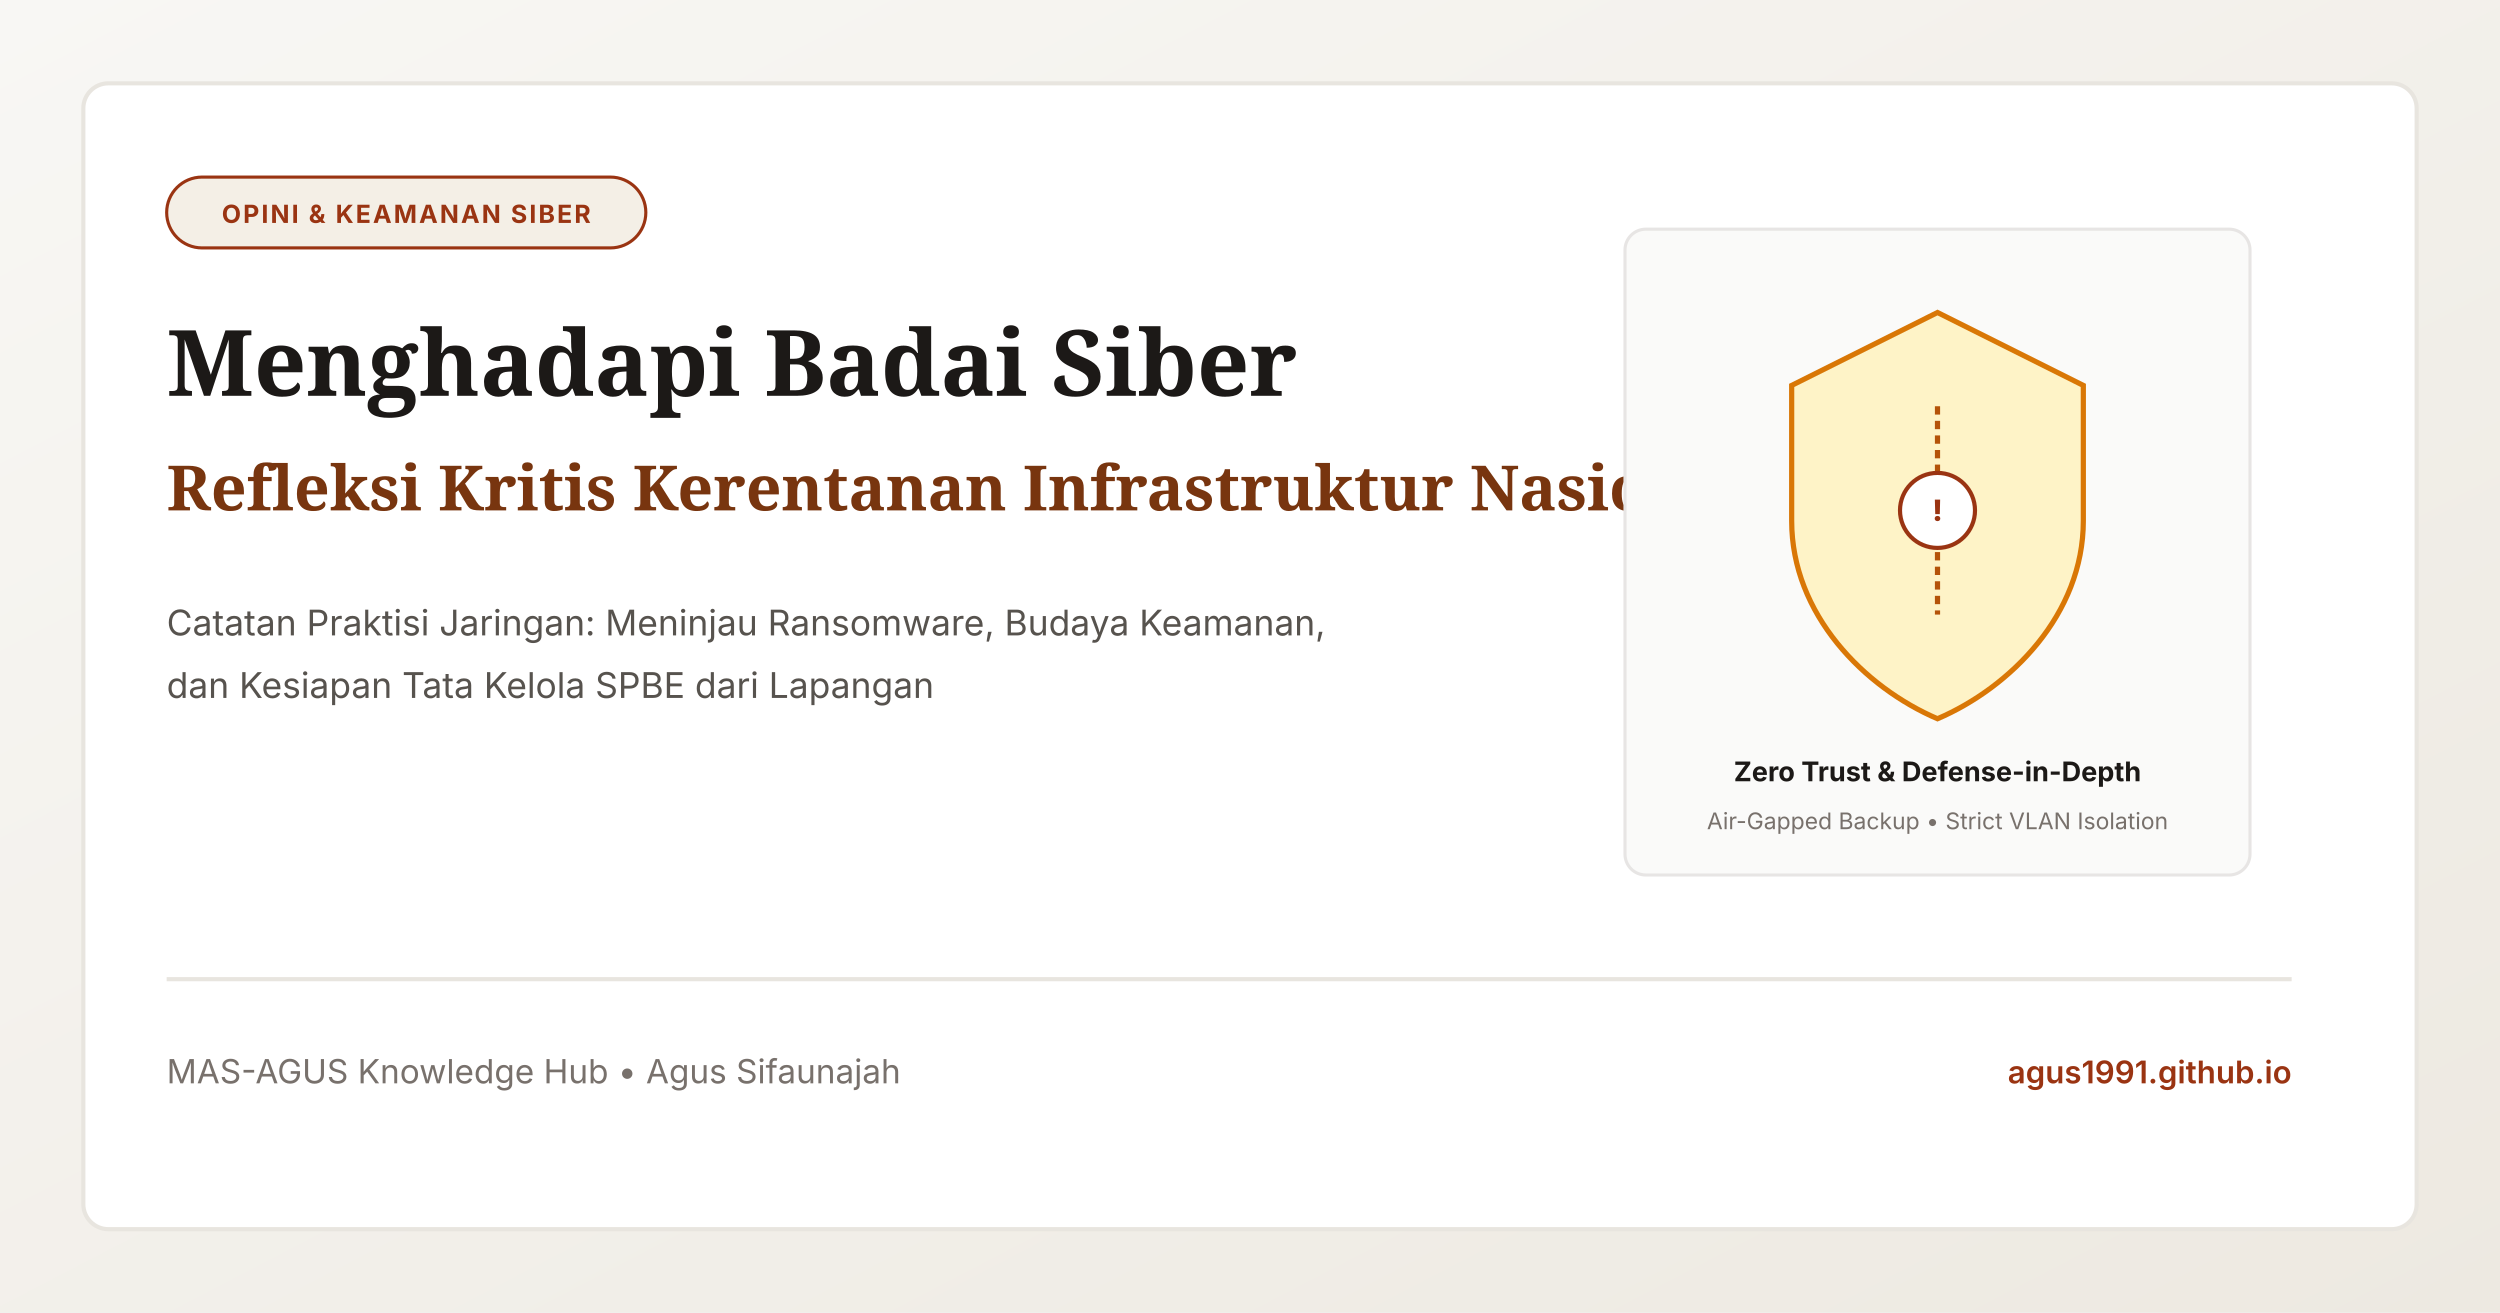
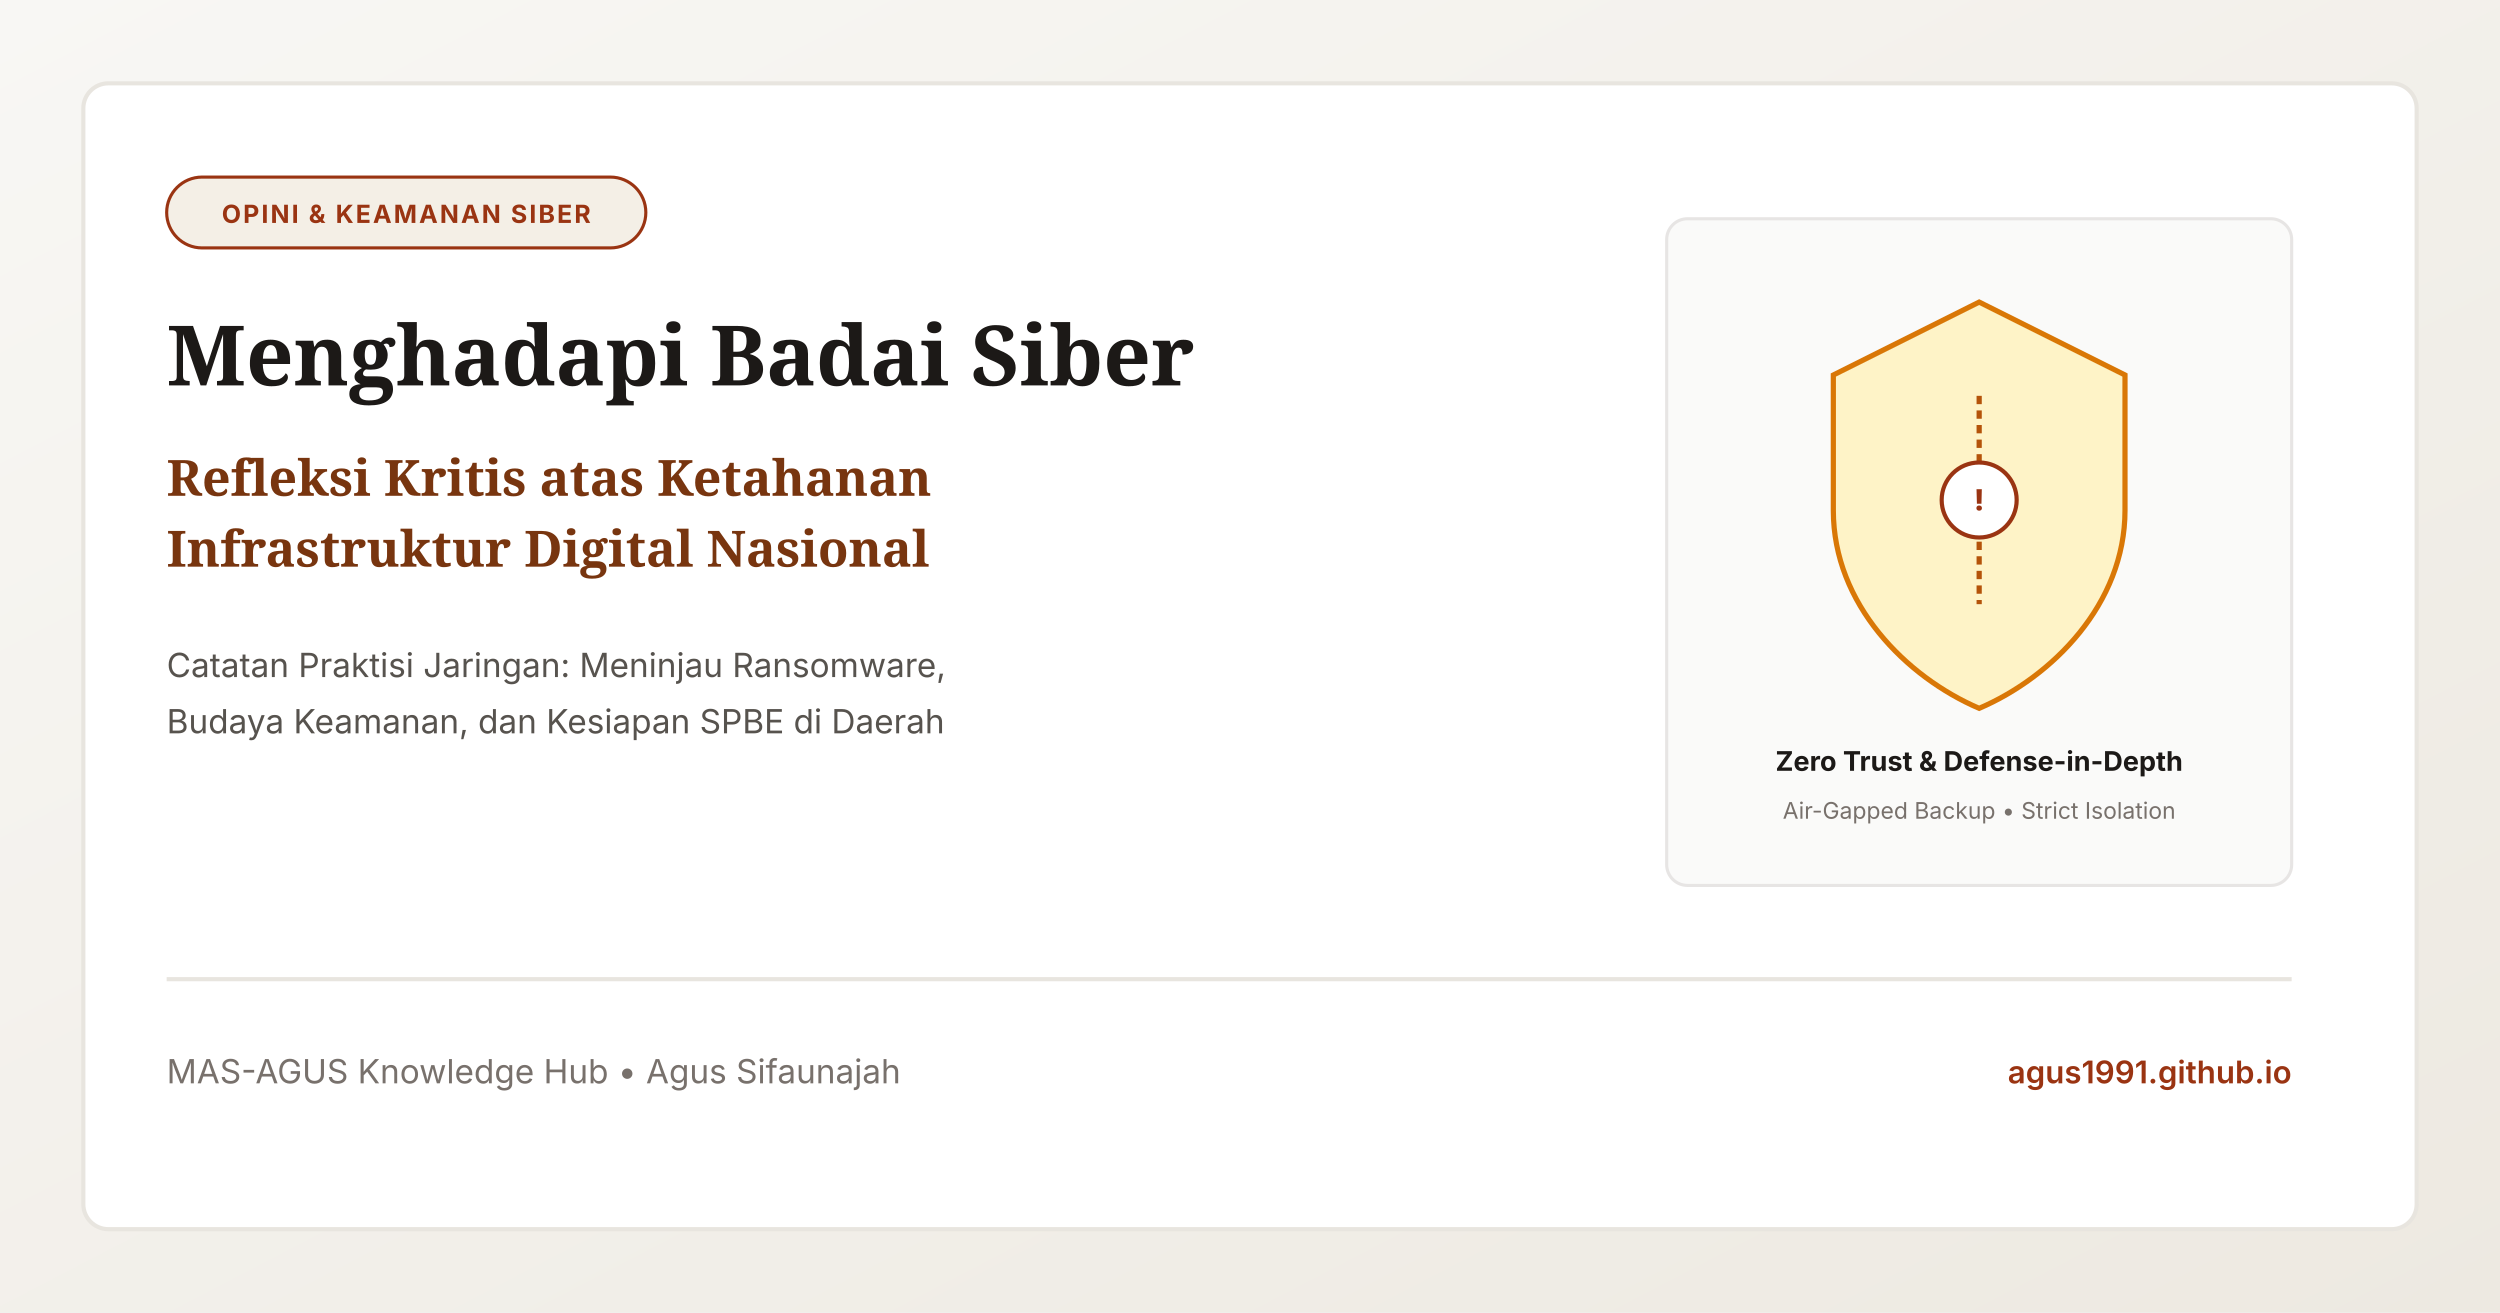
<svg xmlns="http://www.w3.org/2000/svg" viewBox="0 0 1200 630" width="1200" height="630">
  <defs>
    <linearGradient id="bgCyber" x1="0%" y1="0%" x2="100%" y2="100%">
      <stop offset="0%" stop-color="#F8F7F4" />
      <stop offset="100%" stop-color="#EDE9E1" />
    </linearGradient>
  </defs>
  <rect width="1200" height="630" fill="url(#bgCyber)" />
  <rect x="40" y="40" width="1120" height="550" rx="12" fill="#FFFFFF" stroke="#E8E5DF" stroke-width="2" />
  <rect x="80" y="85" width="230" height="34" rx="17" fill="#F4EFE6" stroke="#9A3412" stroke-width="1.5" />
  <text x="195" y="107" font-family="Inter, sans-serif" font-size="12" font-weight="700" fill="#9A3412" text-anchor="middle" letter-spacing="1">OPINI &amp; KEAMANAN SIBER</text>
-   <text x="80" y="190" font-family="Lora, Georgia, serif" font-size="44" font-weight="700" fill="#1C1917">Menghadapi Badai Siber</text>
-   <text x="80" y="245" font-family="Lora, Georgia, serif" font-size="30" font-weight="600" fill="#78350F">Refleksi Kritis Kerentanan Infrastruktur Nasional</text>
-   <text x="80" y="305" font-family="Inter, sans-serif" font-size="17" fill="#57534E">Catatan Praktisi Jaringan: Meninjau Ransomware, Budaya Keamanan,</text>
-   <text x="80" y="335" font-family="Inter, sans-serif" font-size="17" fill="#57534E">dan Kesiapan Tata Kelola SPBE dari Lapangan</text>
-   <g transform="translate(780, 110)">
-     <rect width="300" height="310" rx="10" fill="#FAFAF9" stroke="#E7E5E4" stroke-width="1.5" />
+   <text x="80" y="185" font-family="Lora, Georgia, serif" font-size="40" font-weight="700" fill="#1C1917">Menghadapi Badai Siber</text>
+   <text x="80" y="238" font-family="Lora, Georgia, serif" font-size="24" font-weight="600" fill="#78350F">Refleksi Kritis atas Ketahanan</text>
+   <text x="80" y="272" font-family="Lora, Georgia, serif" font-size="24" font-weight="600" fill="#78350F">Infrastruktur Digital Nasional</text>
+   <text x="80" y="325" font-family="Inter, sans-serif" font-size="16" fill="#57534E">Catatan Praktisi Jaringan: Meninjau Ransomware,</text>
+   <text x="80" y="352" font-family="Inter, sans-serif" font-size="16" fill="#57534E">Budaya Keamanan, dan Kesiapan SPBE di Daerah</text>
+   <g transform="translate(800, 105)">
+     <rect width="300" height="320" rx="10" fill="#FAFAF9" stroke="#E7E5E4" stroke-width="1.5" />
    <path d="M150 40 L220 75 V140 C220 185 185 220 150 235 C115 220 80 185 80 140 V75 Z" fill="#FEF3C7" stroke="#D97706" stroke-width="2.5" />
    <path d="M150 85 V185" stroke="#B45309" stroke-width="2.5" stroke-dasharray="4,3" />
    <circle cx="150" cy="135" r="18" fill="#FFFFFF" stroke="#9A3412" stroke-width="2" />
    <text x="150" y="140" font-family="Inter, sans-serif" font-size="14" font-weight="800" fill="#9A3412" text-anchor="middle">!</text>
    <text x="150" y="265" font-family="Inter, sans-serif" font-size="13" font-weight="700" fill="#1C1917" text-anchor="middle">Zero Trust &amp; Defense-in-Depth</text>
-     <text x="150" y="288" font-family="Inter, sans-serif" font-size="11" fill="#78716C" text-anchor="middle">Air-Gapped Backup • Strict VLAN Isolation</text>
+     <text x="150" y="288" font-family="Inter, sans-serif" font-size="11" fill="#78716C" text-anchor="middle">Air-Gapped Backup • Strict Isolation</text>
  </g>
  <line x1="80" y1="470" x2="1100" y2="470" stroke="#E8E5DF" stroke-width="2" />
  <text x="80" y="520" font-family="Inter, sans-serif" font-size="16" fill="#78716C">MAS-AGUS Knowledge Hub • Agus Sifaunajah</text>
  <text x="1100" y="520" font-family="Inter, sans-serif" font-size="15" font-weight="600" fill="#9A3412" text-anchor="end">agus1991.github.io</text>
</svg>
